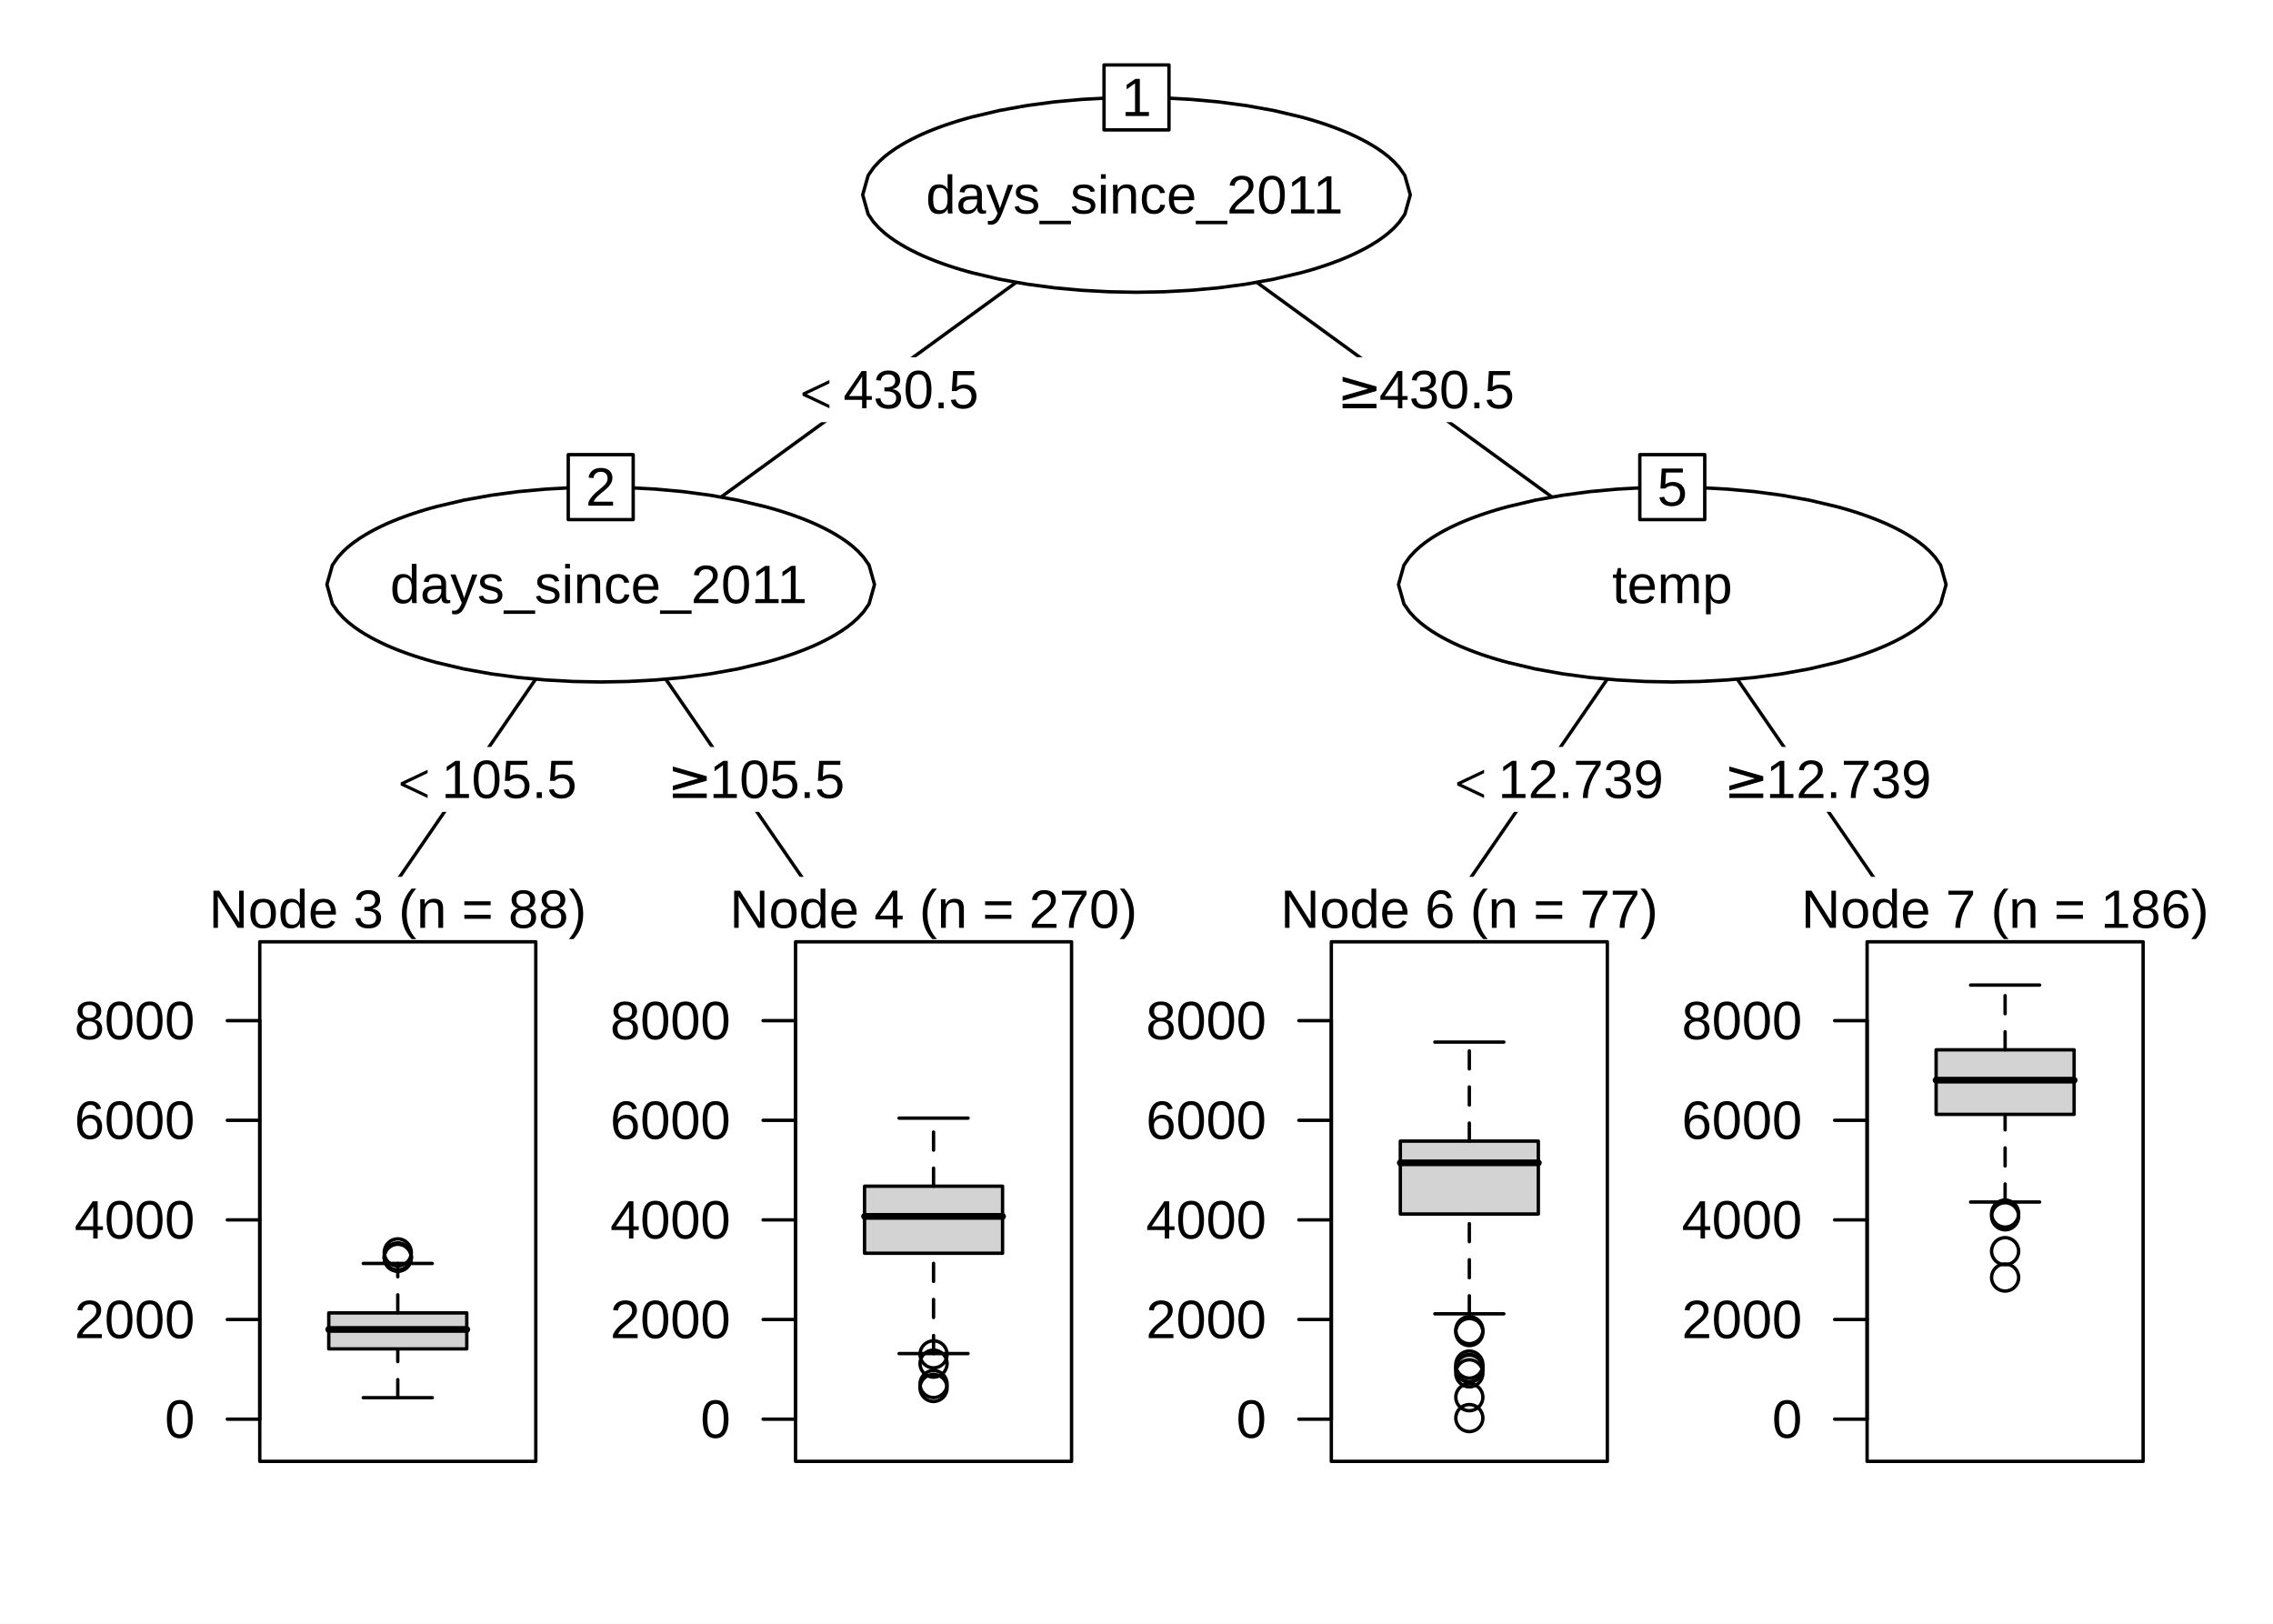
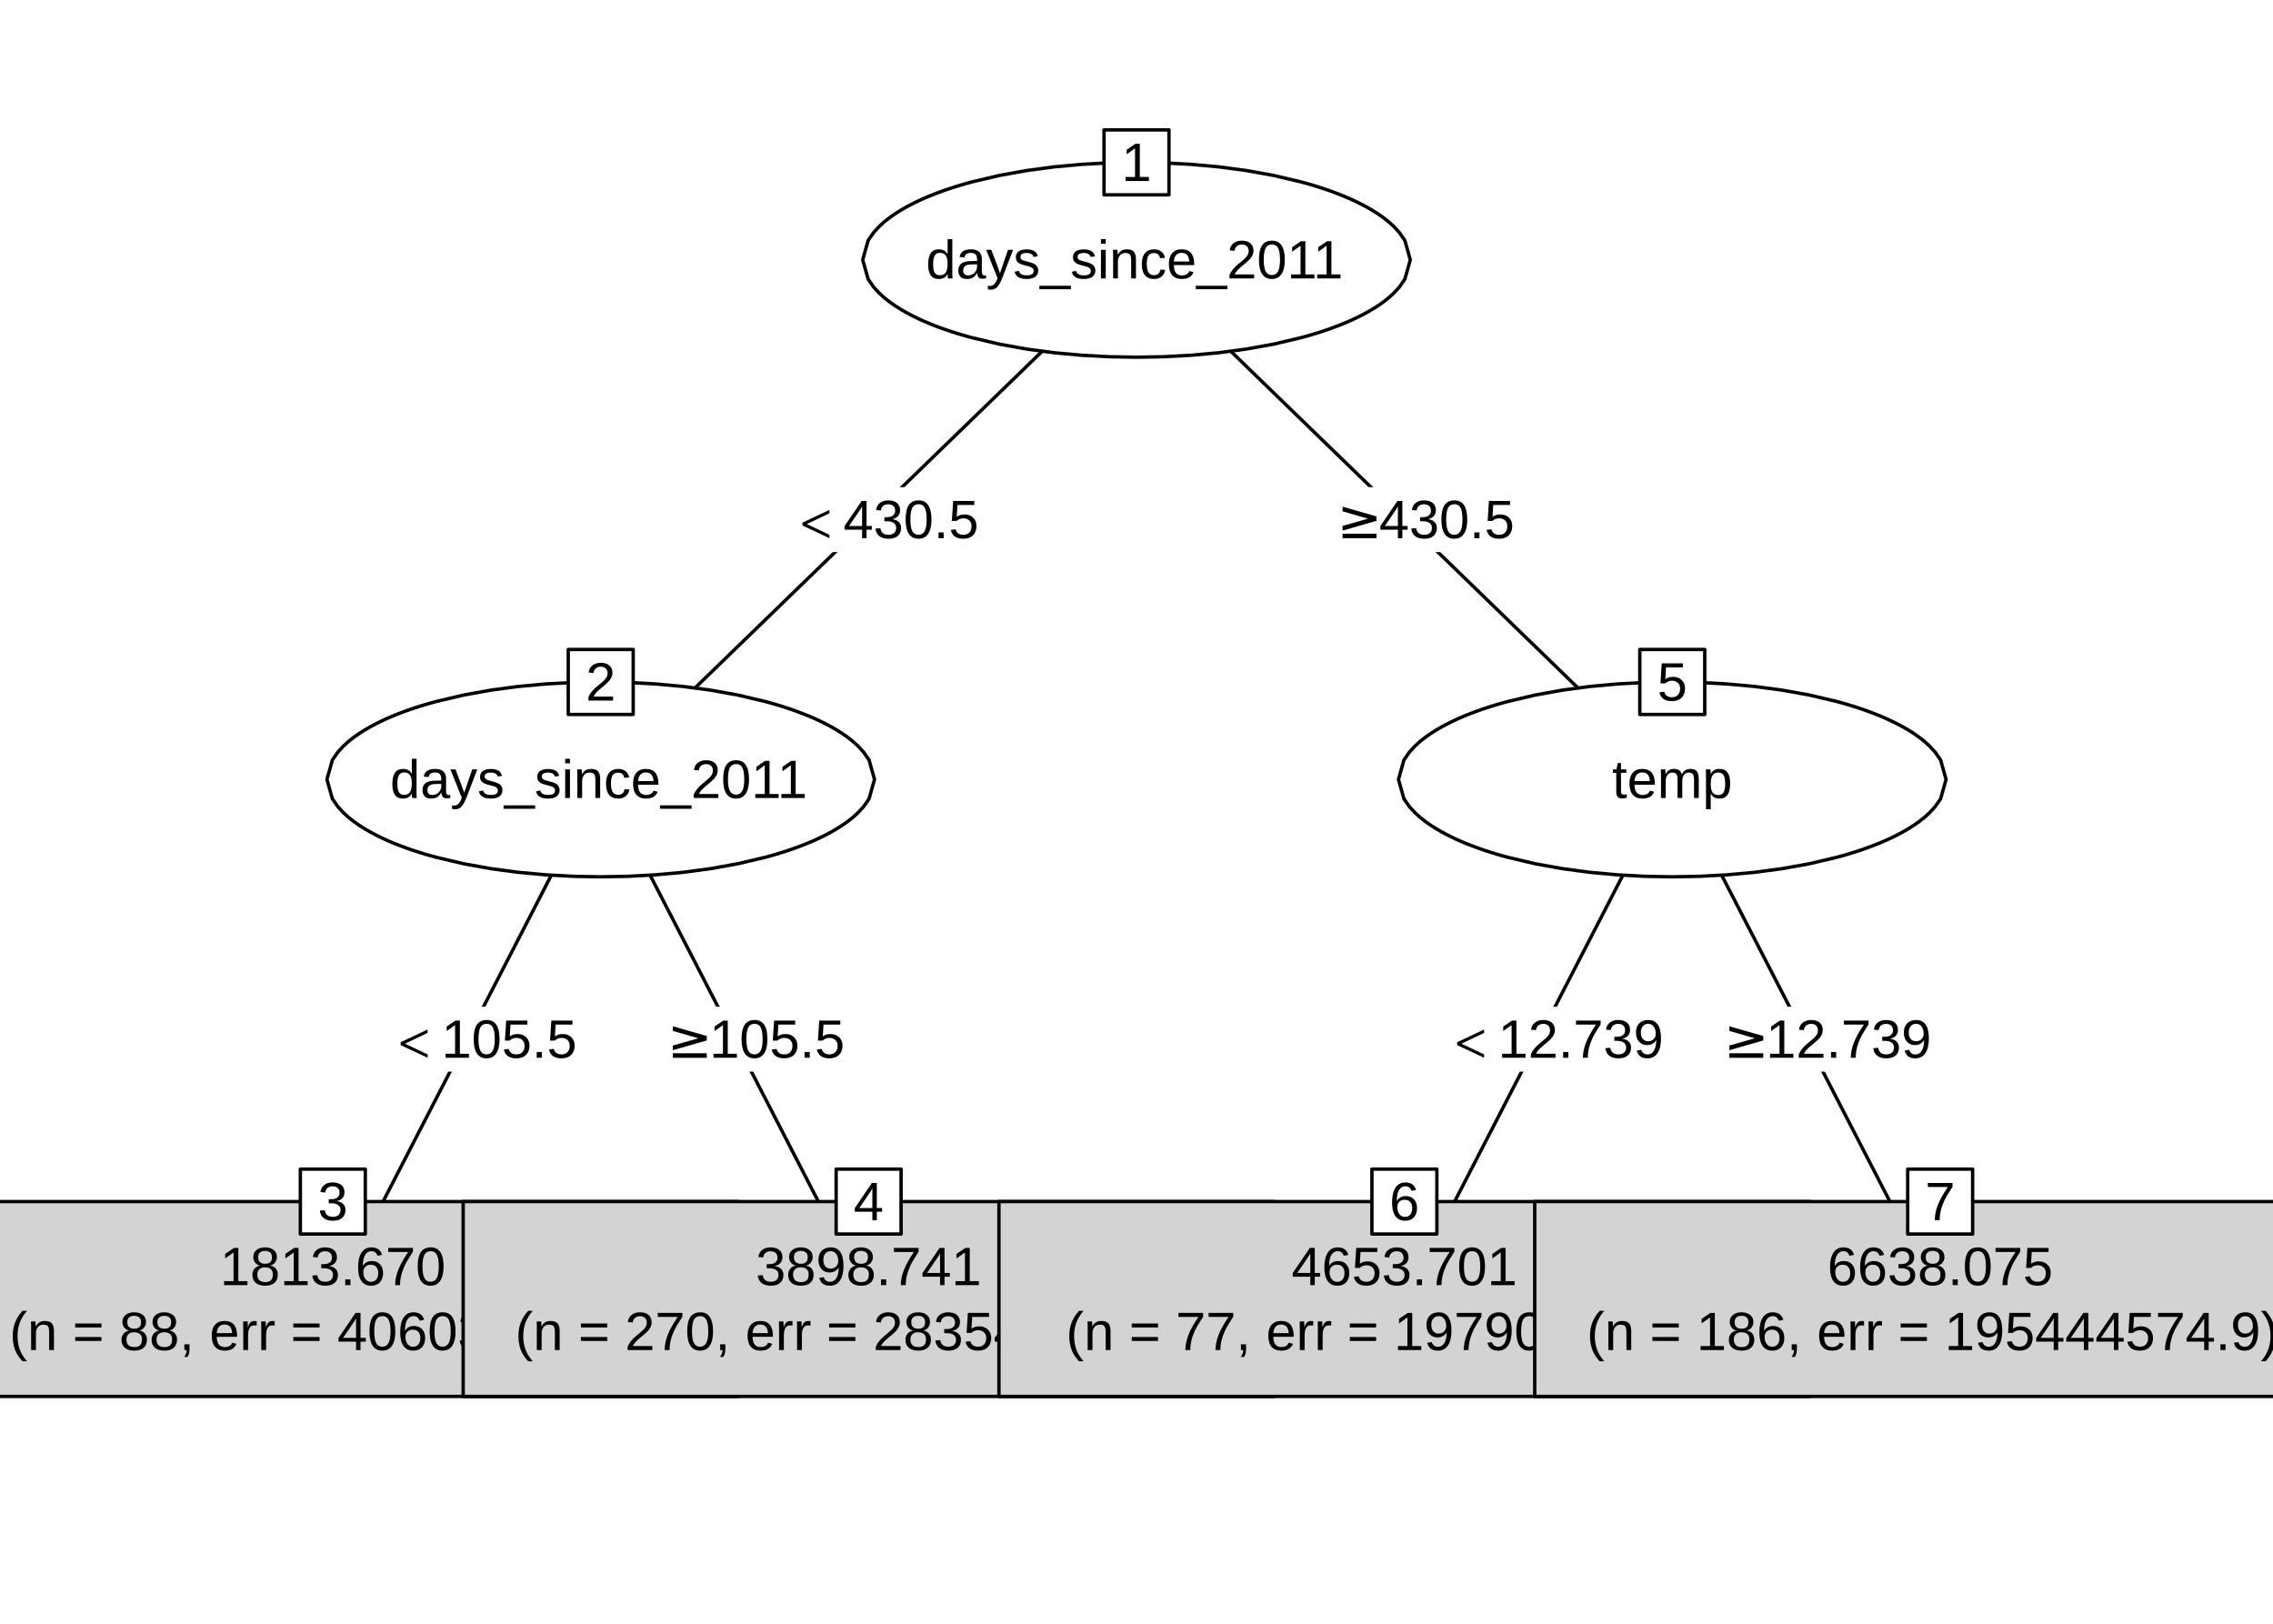
<svg xmlns="http://www.w3.org/2000/svg" viewBox="0 0 504.00 360.00">
  <defs>
    <style type="text/css">
    line, polyline, path, rect, circle {
      fill: none;
      stroke: #000000;
      stroke-linecap: round;
      stroke-linejoin: round;
      stroke-miterlimit: 10.00;
    }
  </style>
  </defs>
  <rect width="100%" height="100%" style="stroke: none; fill: #FFFFFF;" />
-   <polyline points="252.00,43.20 133.20,129.60 " style="stroke-width: 0.75;" />
-   <polyline points="252.00,43.20 370.80,129.60 " style="stroke-width: 0.75;" />
-   <polyline points="191.29,43.20 192.50,38.90 193.72,37.15 194.93,35.83 196.14,34.73 197.36,33.78 198.57,32.94 199.79,32.18 201.00,31.48 202.22,30.84 203.43,30.24 204.64,29.68 205.86,29.16 207.07,28.67 208.29,28.21 209.50,27.77 210.72,27.36 211.93,26.97 213.14,26.60 214.36,26.25 215.57,25.92 215.57,25.92 221.64,24.49 227.71,23.40 233.79,22.59 239.86,22.04 245.93,21.71 252.00,21.60 258.07,21.71 264.14,22.04 270.21,22.59 276.29,23.40 282.36,24.49 288.43,25.92 288.43,25.92 289.64,26.25 290.86,26.60 292.07,26.97 293.28,27.36 294.50,27.77 295.71,28.21 296.93,28.67 298.14,29.16 299.36,29.68 300.57,30.24 301.78,30.84 303.00,31.48 304.21,32.18 305.43,32.94 306.64,33.78 307.86,34.73 309.07,35.83 310.28,37.15 311.50,38.90 312.71,43.20 312.71,43.20 311.50,47.50 310.28,49.25 309.07,50.57 307.86,51.67 306.64,52.62 305.43,53.46 304.21,54.22 303.00,54.92 301.78,55.56 300.57,56.16 299.36,56.72 298.14,57.24 296.93,57.73 295.71,58.19 294.50,58.63 293.28,59.04 292.07,59.43 290.86,59.80 289.64,60.15 288.43,60.48 288.43,60.48 282.36,61.91 276.29,63.00 270.21,63.81 264.14,64.36 258.07,64.69 252.00,64.80 245.93,64.69 239.86,64.36 233.79,63.81 227.71,63.00 221.64,61.91 215.57,60.48 215.57,60.48 214.36,60.15 213.14,59.80 211.93,59.43 210.72,59.04 209.50,58.63 208.29,58.19 207.07,57.73 205.86,57.24 204.64,56.72 203.43,56.16 202.22,55.56 201.00,54.92 199.79,54.22 198.57,53.46 197.36,52.62 196.14,51.67 194.93,50.57 193.72,49.25 192.50,47.50 191.29,43.20 " style="stroke-width: 0.75; fill: #FFFFFF;" />
-   <text x="205.30" y="47.33" style="font-size: 12.00px; font-family: Liberation Sans;" textLength="93.40px" lengthAdjust="spacingAndGlyphs">days_since_2011</text>
-   <rect x="244.80" y="14.40" width="14.40" height="14.40" style="stroke-width: 0.75; fill: #FFFFFF;" />
-   <text x="248.66" y="25.73" style="font-size: 12.00px; font-family: Liberation Sans;" textLength="6.67px" lengthAdjust="spacingAndGlyphs">1</text>
-   <rect x="168.18" y="79.20" width="48.84" height="14.40" style="stroke-width: 0.75; stroke: none; fill: #FFFFFF;" />
-   <text x="177.63" y="90.52" style="font-size: 12.00px; font-family: Standard Symbols L;" textLength="6.59px" lengthAdjust="spacingAndGlyphs">&lt;</text>
-   <text x="186.99" y="90.52" style="font-size: 12.00px; font-family: Liberation Sans;" textLength="30.03px" lengthAdjust="spacingAndGlyphs">430.5</text>
-   <rect x="286.98" y="79.20" width="48.84" height="14.40" style="stroke-width: 0.75; stroke: none; fill: #FFFFFF;" />
-   <text x="296.43" y="90.52" style="font-size: 12.00px; font-family: Standard Symbols L;" textLength="6.59px" lengthAdjust="spacingAndGlyphs">≥</text>
-   <text x="305.79" y="90.52" style="font-size: 12.00px; font-family: Liberation Sans;" textLength="30.03px" lengthAdjust="spacingAndGlyphs">430.5</text>
-   <polyline points="133.20,129.60 73.80,216.00 " style="stroke-width: 0.75;" />
-   <polyline points="133.20,129.60 192.60,216.00 " style="stroke-width: 0.75;" />
-   <polyline points="72.49,129.60 73.70,125.30 74.92,123.55 76.13,122.23 77.34,121.13 78.56,120.18 79.77,119.34 80.99,118.58 82.20,117.88 83.42,117.24 84.63,116.64 85.84,116.08 87.06,115.56 88.27,115.07 89.49,114.61 90.70,114.17 91.92,113.76 93.13,113.37 94.34,113.00 95.56,112.65 96.77,112.32 96.77,112.32 102.84,110.89 108.91,109.80 114.99,108.99 121.06,108.44 127.13,108.11 133.20,108.00 139.27,108.11 145.34,108.44 151.41,108.99 157.49,109.80 163.56,110.89 169.63,112.32 169.63,112.32 170.84,112.65 172.06,113.00 173.27,113.37 174.48,113.76 175.70,114.17 176.91,114.61 178.13,115.07 179.34,115.56 180.56,116.08 181.77,116.64 182.98,117.24 184.20,117.88 185.41,118.58 186.63,119.34 187.84,120.18 189.06,121.13 190.27,122.23 191.48,123.55 192.70,125.30 193.91,129.60 193.91,129.60 192.70,133.90 191.48,135.65 190.27,136.97 189.06,138.07 187.84,139.02 186.63,139.86 185.41,140.62 184.20,141.32 182.98,141.96 181.77,142.56 180.56,143.12 179.34,143.64 178.13,144.13 176.91,144.59 175.70,145.03 174.48,145.44 173.27,145.83 172.06,146.20 170.84,146.55 169.63,146.88 169.63,146.88 163.56,148.31 157.49,149.40 151.41,150.21 145.34,150.76 139.27,151.09 133.20,151.20 127.13,151.09 121.06,150.76 114.99,150.21 108.91,149.40 102.84,148.31 96.77,146.88 96.77,146.88 95.56,146.55 94.34,146.20 93.13,145.83 91.92,145.44 90.70,145.03 89.49,144.59 88.27,144.13 87.06,143.64 85.84,143.12 84.63,142.56 83.42,141.96 82.20,141.32 80.99,140.62 79.77,139.86 78.56,139.02 77.34,138.07 76.13,136.97 74.92,135.65 73.70,133.90 72.49,129.60 " style="stroke-width: 0.75; fill: #FFFFFF;" />
-   <text x="86.50" y="133.72" style="font-size: 12.00px; font-family: Liberation Sans;" textLength="93.40px" lengthAdjust="spacingAndGlyphs">days_since_2011</text>
-   <rect x="126.00" y="100.80" width="14.40" height="14.40" style="stroke-width: 0.75; fill: #FFFFFF;" />
-   <text x="129.86" y="112.12" style="font-size: 12.00px; font-family: Liberation Sans;" textLength="6.67px" lengthAdjust="spacingAndGlyphs">2</text>
-   <rect x="79.08" y="165.60" width="48.84" height="14.40" style="stroke-width: 0.75; stroke: none; fill: #FFFFFF;" />
-   <text x="88.53" y="176.93" style="font-size: 12.00px; font-family: Standard Symbols L;" textLength="6.59px" lengthAdjust="spacingAndGlyphs">&lt;</text>
-   <text x="97.89" y="176.93" style="font-size: 12.00px; font-family: Liberation Sans;" textLength="30.03px" lengthAdjust="spacingAndGlyphs">105.5</text>
-   <rect x="138.48" y="165.60" width="48.84" height="14.40" style="stroke-width: 0.75; stroke: none; fill: #FFFFFF;" />
-   <text x="147.93" y="176.93" style="font-size: 12.00px; font-family: Standard Symbols L;" textLength="6.59px" lengthAdjust="spacingAndGlyphs">≥</text>
-   <text x="157.29" y="176.93" style="font-size: 12.00px; font-family: Liberation Sans;" textLength="30.03px" lengthAdjust="spacingAndGlyphs">105.5</text>
-   <rect x="14.40" y="194.40" width="118.80" height="129.60" style="stroke-width: 0.75; stroke: none; fill: #FFFFFF;" />
-   <text x="46.34" y="205.72" style="font-size: 12.00px; font-family: Liberation Sans;" textLength="83.72px" lengthAdjust="spacingAndGlyphs">Node 3 (n = 88)</text>
-   <polyline points="57.60,314.64 57.60,226.29 " style="stroke-width: 0.75;" />
-   <line x1="57.60" y1="314.64" x2="50.40" y2="314.64" style="stroke-width: 0.75;" />
-   <line x1="57.60" y1="292.55" x2="50.40" y2="292.55" style="stroke-width: 0.75;" />
-   <line x1="57.60" y1="270.46" x2="50.40" y2="270.46" style="stroke-width: 0.75;" />
-   <line x1="57.60" y1="248.38" x2="50.40" y2="248.38" style="stroke-width: 0.75;" />
-   <line x1="57.60" y1="226.29" x2="50.40" y2="226.29" style="stroke-width: 0.75;" />
-   <text x="36.53" y="318.77" style="font-size: 12.00px; font-family: Liberation Sans;" textLength="6.67px" lengthAdjust="spacingAndGlyphs">0</text>
-   <text x="16.50" y="296.68" style="font-size: 12.00px; font-family: Liberation Sans;" textLength="26.70px" lengthAdjust="spacingAndGlyphs">2000</text>
-   <text x="16.50" y="274.59" style="font-size: 12.00px; font-family: Liberation Sans;" textLength="26.70px" lengthAdjust="spacingAndGlyphs">4000</text>
-   <text x="16.50" y="252.50" style="font-size: 12.00px; font-family: Liberation Sans;" textLength="26.70px" lengthAdjust="spacingAndGlyphs">6000</text>
-   <text x="16.50" y="230.41" style="font-size: 12.00px; font-family: Liberation Sans;" textLength="26.70px" lengthAdjust="spacingAndGlyphs">8000</text>
-   <rect x="57.60" y="208.80" width="61.20" height="115.20" style="stroke-width: 0.75;" />
-   <defs>
-     <clipPath id="cpNTcuNnwxMTguOHwzMjR8MjA4Ljg=">
-       <rect x="57.60" y="208.80" width="61.20" height="115.20" />
-     </clipPath>
-   </defs>
-   <polyline points="80.55,309.88 95.85,309.88 " style="stroke-width: 0.75;" clip-path="url(#cpNTcuNnwxMTguOHwzMjR8MjA4Ljg=)" />
-   <polyline points="88.20,309.88 88.20,299.06 " style="stroke-width: 0.75; stroke-dasharray: 4.00,4.00;" clip-path="url(#cpNTcuNnwxMTguOHwzMjR8MjA4Ljg=)" />
-   <rect x="72.90" y="291.08" width="30.60" height="7.98" style="stroke-width: 0.75; fill: #D3D3D3;" clip-path="url(#cpNTcuNnwxMTguOHwzMjR8MjA4Ljg=)" />
-   <polyline points="72.90,294.75 103.50,294.75 " style="stroke-width: 1.50;" clip-path="url(#cpNTcuNnwxMTguOHwzMjR8MjA4Ljg=)" />
-   <polyline points="88.20,291.08 88.20,280.12 " style="stroke-width: 0.75; stroke-dasharray: 4.00,4.00;" clip-path="url(#cpNTcuNnwxMTguOHwzMjR8MjA4Ljg=)" />
-   <polyline points="80.55,280.12 95.85,280.12 " style="stroke-width: 0.75;" clip-path="url(#cpNTcuNnwxMTguOHwzMjR8MjA4Ljg=)" />
-   <circle cx="88.20" cy="278.56" r="2.25pt" style="stroke-width: 0.75;" clip-path="url(#cpNTcuNnwxMTguOHwzMjR8MjA4Ljg=)" />
-   <circle cx="88.20" cy="277.67" r="2.25pt" style="stroke-width: 0.75;" clip-path="url(#cpNTcuNnwxMTguOHwzMjR8MjA4Ljg=)" />
-   <circle cx="88.20" cy="278.87" r="2.25pt" style="stroke-width: 0.75;" clip-path="url(#cpNTcuNnwxMTguOHwzMjR8MjA4Ljg=)" />
-   <circle cx="88.20" cy="278.76" r="2.25pt" style="stroke-width: 0.75;" clip-path="url(#cpNTcuNnwxMTguOHwzMjR8MjA4Ljg=)" />
-   <defs>
-     <clipPath id="cpMHw1MDR8MzYwfDA=">
-       <rect x="0.00" y="0.00" width="504.00" height="360.00" />
-     </clipPath>
-   </defs>
-   <rect x="133.20" y="194.40" width="118.80" height="129.60" style="stroke-width: 0.75; stroke: none; fill: #FFFFFF;" clip-path="url(#cpMHw1MDR8MzYwfDA=)" />
-   <g clip-path="url(#cpMHw1MDR8MzYwfDA=)">
-     <text x="161.80" y="205.72" style="font-size: 12.00px; font-family: Liberation Sans;" textLength="90.39px" lengthAdjust="spacingAndGlyphs">Node 4 (n = 270)</text>
-   </g>
-   <polyline points="176.40,314.64 176.40,226.29 " style="stroke-width: 0.75;" clip-path="url(#cpMHw1MDR8MzYwfDA=)" />
-   <line x1="176.40" y1="314.64" x2="169.20" y2="314.64" style="stroke-width: 0.75;" clip-path="url(#cpMHw1MDR8MzYwfDA=)" />
-   <line x1="176.40" y1="292.55" x2="169.20" y2="292.55" style="stroke-width: 0.75;" clip-path="url(#cpMHw1MDR8MzYwfDA=)" />
-   <line x1="176.40" y1="270.46" x2="169.20" y2="270.46" style="stroke-width: 0.75;" clip-path="url(#cpMHw1MDR8MzYwfDA=)" />
-   <line x1="176.40" y1="248.38" x2="169.20" y2="248.38" style="stroke-width: 0.75;" clip-path="url(#cpMHw1MDR8MzYwfDA=)" />
-   <line x1="176.40" y1="226.29" x2="169.20" y2="226.29" style="stroke-width: 0.75;" clip-path="url(#cpMHw1MDR8MzYwfDA=)" />
-   <g clip-path="url(#cpMHw1MDR8MzYwfDA=)">
-     <text x="155.33" y="318.77" style="font-size: 12.00px; font-family: Liberation Sans;" textLength="6.67px" lengthAdjust="spacingAndGlyphs">0</text>
-   </g>
-   <g clip-path="url(#cpMHw1MDR8MzYwfDA=)">
-     <text x="135.30" y="296.68" style="font-size: 12.00px; font-family: Liberation Sans;" textLength="26.70px" lengthAdjust="spacingAndGlyphs">2000</text>
-   </g>
-   <g clip-path="url(#cpMHw1MDR8MzYwfDA=)">
-     <text x="135.30" y="274.59" style="font-size: 12.00px; font-family: Liberation Sans;" textLength="26.70px" lengthAdjust="spacingAndGlyphs">4000</text>
-   </g>
-   <g clip-path="url(#cpMHw1MDR8MzYwfDA=)">
-     <text x="135.30" y="252.50" style="font-size: 12.00px; font-family: Liberation Sans;" textLength="26.70px" lengthAdjust="spacingAndGlyphs">6000</text>
-   </g>
-   <g clip-path="url(#cpMHw1MDR8MzYwfDA=)">
-     <text x="135.30" y="230.41" style="font-size: 12.00px; font-family: Liberation Sans;" textLength="26.70px" lengthAdjust="spacingAndGlyphs">8000</text>
-   </g>
-   <rect x="176.40" y="208.80" width="61.20" height="115.20" style="stroke-width: 0.75;" clip-path="url(#cpMHw1MDR8MzYwfDA=)" />
-   <defs>
-     <clipPath id="cpMTc2LjR8MjM3LjZ8MzI0fDIwOC44">
-       <rect x="176.40" y="208.80" width="61.20" height="115.20" />
-     </clipPath>
-   </defs>
-   <polyline points="199.35,300.10 214.65,300.10 " style="stroke-width: 0.75;" clip-path="url(#cpMTc2LjR8MjM3LjZ8MzI0fDIwOC44)" />
-   <polyline points="207.00,300.10 207.00,277.85 " style="stroke-width: 0.75; stroke-dasharray: 4.00,4.00;" clip-path="url(#cpMTc2LjR8MjM3LjZ8MzI0fDIwOC44)" />
-   <rect x="191.70" y="262.99" width="30.60" height="14.87" style="stroke-width: 0.75; fill: #D3D3D3;" clip-path="url(#cpMTc2LjR8MjM3LjZ8MzI0fDIwOC44)" />
-   <polyline points="191.70,269.69 222.30,269.69 " style="stroke-width: 1.50;" clip-path="url(#cpMTc2LjR8MjM3LjZ8MzI0fDIwOC44)" />
-   <polyline points="207.00,262.99 207.00,247.90 " style="stroke-width: 0.75; stroke-dasharray: 4.00,4.00;" clip-path="url(#cpMTc2LjR8MjM3LjZ8MzI0fDIwOC44)" />
-   <polyline points="199.35,247.90 214.65,247.90 " style="stroke-width: 0.75;" clip-path="url(#cpMTc2LjR8MjM3LjZ8MzI0fDIwOC44)" />
-   <circle cx="207.00" cy="306.86" r="2.25pt" style="stroke-width: 0.75;" clip-path="url(#cpMTc2LjR8MjM3LjZ8MzI0fDIwOC44)" />
-   <circle cx="207.00" cy="300.27" r="2.25pt" style="stroke-width: 0.75;" clip-path="url(#cpMTc2LjR8MjM3LjZ8MzI0fDIwOC44)" />
-   <circle cx="207.00" cy="302.33" r="2.25pt" style="stroke-width: 0.75;" clip-path="url(#cpMTc2LjR8MjM3LjZ8MzI0fDIwOC44)" />
-   <circle cx="207.00" cy="307.72" r="2.25pt" style="stroke-width: 0.75;" clip-path="url(#cpMTc2LjR8MjM3LjZ8MzI0fDIwOC44)" />
-   <defs>
-     <clipPath id="cpMHw1MDR8MzYwfDA=">
-       <rect x="0.00" y="0.00" width="504.00" height="360.00" />
-     </clipPath>
-   </defs>
-   <polyline points="370.80,129.60 311.40,216.00 " style="stroke-width: 0.75;" clip-path="url(#cpMHw1MDR8MzYwfDA=)" />
-   <polyline points="370.80,129.60 430.20,216.00 " style="stroke-width: 0.75;" clip-path="url(#cpMHw1MDR8MzYwfDA=)" />
-   <polyline points="310.09,129.60 311.30,125.30 312.52,123.55 313.73,122.23 314.94,121.13 316.16,120.18 317.37,119.34 318.59,118.58 319.80,117.88 321.02,117.24 322.23,116.64 323.44,116.08 324.66,115.56 325.87,115.07 327.09,114.61 328.30,114.17 329.52,113.76 330.73,113.37 331.94,113.00 333.16,112.65 334.37,112.32 334.37,112.32 340.44,110.89 346.51,109.80 352.59,108.99 358.66,108.44 364.73,108.11 370.80,108.00 376.87,108.11 382.94,108.44 389.01,108.99 395.09,109.80 401.16,110.89 407.23,112.32 407.23,112.32 408.44,112.65 409.66,113.00 410.87,113.37 412.08,113.76 413.30,114.17 414.51,114.61 415.73,115.07 416.94,115.56 418.16,116.08 419.37,116.64 420.58,117.24 421.80,117.88 423.01,118.58 424.23,119.34 425.44,120.18 426.66,121.13 427.87,122.23 429.08,123.55 430.30,125.30 431.51,129.60 431.51,129.60 430.30,133.90 429.08,135.65 427.87,136.97 426.66,138.07 425.44,139.02 424.23,139.86 423.01,140.62 421.80,141.32 420.58,141.96 419.37,142.56 418.16,143.12 416.94,143.64 415.73,144.13 414.51,144.59 413.30,145.03 412.08,145.44 410.87,145.83 409.66,146.20 408.44,146.55 407.23,146.88 407.23,146.88 401.16,148.31 395.09,149.40 389.01,150.21 382.94,150.76 376.87,151.09 370.80,151.20 364.73,151.09 358.66,150.76 352.59,150.21 346.51,149.40 340.44,148.31 334.37,146.88 334.37,146.88 333.16,146.55 331.94,146.20 330.73,145.83 329.52,145.44 328.30,145.03 327.09,144.59 325.87,144.13 324.66,143.64 323.44,143.12 322.23,142.56 321.02,141.96 319.80,141.32 318.59,140.62 317.37,139.86 316.16,139.02 314.94,138.07 313.73,136.97 312.52,135.65 311.30,133.90 310.09,129.60 " style="stroke-width: 0.75; fill: #FFFFFF;" clip-path="url(#cpMHw1MDR8MzYwfDA=)" />
-   <g clip-path="url(#cpMHw1MDR8MzYwfDA=)">
-     <text x="357.46" y="133.72" style="font-size: 12.00px; font-family: Liberation Sans;" textLength="26.68px" lengthAdjust="spacingAndGlyphs">temp</text>
-   </g>
-   <rect x="363.60" y="100.80" width="14.40" height="14.40" style="stroke-width: 0.75; fill: #FFFFFF;" clip-path="url(#cpMHw1MDR8MzYwfDA=)" />
-   <g clip-path="url(#cpMHw1MDR8MzYwfDA=)">
-     <text x="367.46" y="112.12" style="font-size: 12.00px; font-family: Liberation Sans;" textLength="6.67px" lengthAdjust="spacingAndGlyphs">5</text>
-   </g>
-   <rect x="313.34" y="165.60" width="55.52" height="14.40" style="stroke-width: 0.75; stroke: none; fill: #FFFFFF;" clip-path="url(#cpMHw1MDR8MzYwfDA=)" />
-   <g clip-path="url(#cpMHw1MDR8MzYwfDA=)">
-     <text x="322.79" y="176.93" style="font-size: 12.00px; font-family: Standard Symbols L;" textLength="6.59px" lengthAdjust="spacingAndGlyphs">&lt;</text>
-   </g>
-   <g clip-path="url(#cpMHw1MDR8MzYwfDA=)">
-     <text x="332.16" y="176.93" style="font-size: 12.00px; font-family: Liberation Sans;" textLength="36.70px" lengthAdjust="spacingAndGlyphs">12.739</text>
-   </g>
-   <rect x="372.74" y="165.60" width="55.52" height="14.40" style="stroke-width: 0.75; stroke: none; fill: #FFFFFF;" clip-path="url(#cpMHw1MDR8MzYwfDA=)" />
-   <g clip-path="url(#cpMHw1MDR8MzYwfDA=)">
-     <text x="382.19" y="176.93" style="font-size: 12.00px; font-family: Standard Symbols L;" textLength="6.59px" lengthAdjust="spacingAndGlyphs">≥</text>
-   </g>
-   <g clip-path="url(#cpMHw1MDR8MzYwfDA=)">
-     <text x="391.56" y="176.93" style="font-size: 12.00px; font-family: Liberation Sans;" textLength="36.70px" lengthAdjust="spacingAndGlyphs">12.739</text>
-   </g>
-   <rect x="252.00" y="194.40" width="118.80" height="129.60" style="stroke-width: 0.75; stroke: none; fill: #FFFFFF;" clip-path="url(#cpMHw1MDR8MzYwfDA=)" />
-   <g clip-path="url(#cpMHw1MDR8MzYwfDA=)">
-     <text x="283.94" y="205.72" style="font-size: 12.00px; font-family: Liberation Sans;" textLength="83.72px" lengthAdjust="spacingAndGlyphs">Node 6 (n = 77)</text>
-   </g>
-   <polyline points="295.20,314.64 295.20,226.29 " style="stroke-width: 0.75;" clip-path="url(#cpMHw1MDR8MzYwfDA=)" />
-   <line x1="295.20" y1="314.64" x2="288.00" y2="314.64" style="stroke-width: 0.75;" clip-path="url(#cpMHw1MDR8MzYwfDA=)" />
-   <line x1="295.20" y1="292.55" x2="288.00" y2="292.55" style="stroke-width: 0.75;" clip-path="url(#cpMHw1MDR8MzYwfDA=)" />
-   <line x1="295.20" y1="270.46" x2="288.00" y2="270.46" style="stroke-width: 0.75;" clip-path="url(#cpMHw1MDR8MzYwfDA=)" />
-   <line x1="295.20" y1="248.38" x2="288.00" y2="248.38" style="stroke-width: 0.75;" clip-path="url(#cpMHw1MDR8MzYwfDA=)" />
-   <line x1="295.20" y1="226.29" x2="288.00" y2="226.29" style="stroke-width: 0.75;" clip-path="url(#cpMHw1MDR8MzYwfDA=)" />
-   <g clip-path="url(#cpMHw1MDR8MzYwfDA=)">
-     <text x="274.13" y="318.77" style="font-size: 12.00px; font-family: Liberation Sans;" textLength="6.67px" lengthAdjust="spacingAndGlyphs">0</text>
-   </g>
-   <g clip-path="url(#cpMHw1MDR8MzYwfDA=)">
-     <text x="254.10" y="296.68" style="font-size: 12.00px; font-family: Liberation Sans;" textLength="26.70px" lengthAdjust="spacingAndGlyphs">2000</text>
-   </g>
-   <g clip-path="url(#cpMHw1MDR8MzYwfDA=)">
-     <text x="254.10" y="274.59" style="font-size: 12.00px; font-family: Liberation Sans;" textLength="26.70px" lengthAdjust="spacingAndGlyphs">4000</text>
-   </g>
-   <g clip-path="url(#cpMHw1MDR8MzYwfDA=)">
-     <text x="254.10" y="252.50" style="font-size: 12.00px; font-family: Liberation Sans;" textLength="26.70px" lengthAdjust="spacingAndGlyphs">6000</text>
-   </g>
-   <g clip-path="url(#cpMHw1MDR8MzYwfDA=)">
-     <text x="254.10" y="230.41" style="font-size: 12.00px; font-family: Liberation Sans;" textLength="26.70px" lengthAdjust="spacingAndGlyphs">8000</text>
-   </g>
-   <rect x="295.20" y="208.80" width="61.20" height="115.20" style="stroke-width: 0.75;" clip-path="url(#cpMHw1MDR8MzYwfDA=)" />
-   <defs>
-     <clipPath id="cpMjk1LjJ8MzU2LjR8MzI0fDIwOC44">
-       <rect x="295.20" y="208.80" width="61.20" height="115.20" />
-     </clipPath>
-   </defs>
-   <polyline points="318.15,291.29 333.45,291.29 " style="stroke-width: 0.75;" clip-path="url(#cpMjk1LjJ8MzU2LjR8MzI0fDIwOC44)" />
-   <polyline points="325.80,291.29 325.80,269.16 " style="stroke-width: 0.75; stroke-dasharray: 4.00,4.00;" clip-path="url(#cpMjk1LjJ8MzU2LjR8MzI0fDIwOC44)" />
-   <rect x="310.50" y="252.99" width="30.60" height="16.17" style="stroke-width: 0.75; fill: #D3D3D3;" clip-path="url(#cpMjk1LjJ8MzU2LjR8MzI0fDIwOC44)" />
-   <polyline points="310.50,257.81 341.10,257.81 " style="stroke-width: 1.50;" clip-path="url(#cpMjk1LjJ8MzU2LjR8MzI0fDIwOC44)" />
-   <polyline points="325.80,252.99 325.80,231.04 " style="stroke-width: 0.75; stroke-dasharray: 4.00,4.00;" clip-path="url(#cpMjk1LjJ8MzU2LjR8MzI0fDIwOC44)" />
-   <polyline points="318.15,231.04 333.45,231.04 " style="stroke-width: 0.75;" clip-path="url(#cpMjk1LjJ8MzU2LjR8MzI0fDIwOC44)" />
-   <circle cx="325.80" cy="303.45" r="2.25pt" style="stroke-width: 0.75;" clip-path="url(#cpMjk1LjJ8MzU2LjR8MzI0fDIwOC44)" />
-   <circle cx="325.80" cy="302.54" r="2.25pt" style="stroke-width: 0.75;" clip-path="url(#cpMjk1LjJ8MzU2LjR8MzI0fDIwOC44)" />
-   <circle cx="325.80" cy="314.40" r="2.25pt" style="stroke-width: 0.75;" clip-path="url(#cpMjk1LjJ8MzU2LjR8MzI0fDIwOC44)" />
-   <circle cx="325.80" cy="295.33" r="2.25pt" style="stroke-width: 0.75;" clip-path="url(#cpMjk1LjJ8MzU2LjR8MzI0fDIwOC44)" />
-   <circle cx="325.80" cy="309.77" r="2.25pt" style="stroke-width: 0.75;" clip-path="url(#cpMjk1LjJ8MzU2LjR8MzI0fDIwOC44)" />
-   <circle cx="325.80" cy="304.48" r="2.25pt" style="stroke-width: 0.75;" clip-path="url(#cpMjk1LjJ8MzU2LjR8MzI0fDIwOC44)" />
-   <circle cx="325.80" cy="294.91" r="2.25pt" style="stroke-width: 0.75;" clip-path="url(#cpMjk1LjJ8MzU2LjR8MzI0fDIwOC44)" />
-   <circle cx="325.80" cy="303.30" r="2.25pt" style="stroke-width: 0.75;" clip-path="url(#cpMjk1LjJ8MzU2LjR8MzI0fDIwOC44)" />
-   <defs>
-     <clipPath id="cpMHw1MDR8MzYwfDA=">
-       <rect x="0.00" y="0.00" width="504.00" height="360.00" />
-     </clipPath>
-   </defs>
-   <rect x="370.80" y="194.40" width="118.80" height="129.60" style="stroke-width: 0.75; stroke: none; fill: #FFFFFF;" clip-path="url(#cpMHw1MDR8MzYwfDA=)" />
-   <g clip-path="url(#cpMHw1MDR8MzYwfDA=)">
-     <text x="399.40" y="205.72" style="font-size: 12.00px; font-family: Liberation Sans;" textLength="90.39px" lengthAdjust="spacingAndGlyphs">Node 7 (n = 186)</text>
-   </g>
-   <polyline points="414.00,314.64 414.00,226.29 " style="stroke-width: 0.75;" clip-path="url(#cpMHw1MDR8MzYwfDA=)" />
-   <line x1="414.00" y1="314.64" x2="406.80" y2="314.64" style="stroke-width: 0.75;" clip-path="url(#cpMHw1MDR8MzYwfDA=)" />
-   <line x1="414.00" y1="292.55" x2="406.80" y2="292.55" style="stroke-width: 0.75;" clip-path="url(#cpMHw1MDR8MzYwfDA=)" />
-   <line x1="414.00" y1="270.46" x2="406.80" y2="270.46" style="stroke-width: 0.75;" clip-path="url(#cpMHw1MDR8MzYwfDA=)" />
-   <line x1="414.00" y1="248.38" x2="406.80" y2="248.38" style="stroke-width: 0.75;" clip-path="url(#cpMHw1MDR8MzYwfDA=)" />
-   <line x1="414.00" y1="226.29" x2="406.80" y2="226.29" style="stroke-width: 0.75;" clip-path="url(#cpMHw1MDR8MzYwfDA=)" />
-   <g clip-path="url(#cpMHw1MDR8MzYwfDA=)">
-     <text x="392.93" y="318.77" style="font-size: 12.00px; font-family: Liberation Sans;" textLength="6.67px" lengthAdjust="spacingAndGlyphs">0</text>
-   </g>
-   <g clip-path="url(#cpMHw1MDR8MzYwfDA=)">
-     <text x="372.90" y="296.68" style="font-size: 12.00px; font-family: Liberation Sans;" textLength="26.70px" lengthAdjust="spacingAndGlyphs">2000</text>
-   </g>
-   <g clip-path="url(#cpMHw1MDR8MzYwfDA=)">
-     <text x="372.90" y="274.59" style="font-size: 12.00px; font-family: Liberation Sans;" textLength="26.70px" lengthAdjust="spacingAndGlyphs">4000</text>
-   </g>
-   <g clip-path="url(#cpMHw1MDR8MzYwfDA=)">
-     <text x="372.90" y="252.50" style="font-size: 12.00px; font-family: Liberation Sans;" textLength="26.70px" lengthAdjust="spacingAndGlyphs">6000</text>
-   </g>
-   <g clip-path="url(#cpMHw1MDR8MzYwfDA=)">
-     <text x="372.90" y="230.41" style="font-size: 12.00px; font-family: Liberation Sans;" textLength="26.70px" lengthAdjust="spacingAndGlyphs">8000</text>
-   </g>
-   <rect x="414.00" y="208.80" width="61.20" height="115.20" style="stroke-width: 0.75;" clip-path="url(#cpMHw1MDR8MzYwfDA=)" />
-   <defs>
-     <clipPath id="cpNDE0fDQ3NS4yfDMyNHwyMDguOA==">
-       <rect x="414.00" y="208.80" width="61.20" height="115.20" />
-     </clipPath>
-   </defs>
-   <polyline points="436.95,266.50 452.25,266.50 " style="stroke-width: 0.75;" clip-path="url(#cpNDE0fDQ3NS4yfDMyNHwyMDguOA==)" />
-   <polyline points="444.60,266.50 444.60,247.07 " style="stroke-width: 0.75; stroke-dasharray: 4.00,4.00;" clip-path="url(#cpNDE0fDQ3NS4yfDMyNHwyMDguOA==)" />
-   <rect x="429.30" y="232.75" width="30.60" height="14.32" style="stroke-width: 0.75; fill: #D3D3D3;" clip-path="url(#cpNDE0fDQ3NS4yfDMyNHwyMDguOA==)" />
-   <polyline points="429.30,239.48 459.90,239.48 " style="stroke-width: 1.50;" clip-path="url(#cpNDE0fDQ3NS4yfDMyNHwyMDguOA==)" />
-   <polyline points="444.60,232.75 444.60,218.40 " style="stroke-width: 0.75; stroke-dasharray: 4.00,4.00;" clip-path="url(#cpNDE0fDQ3NS4yfDMyNHwyMDguOA==)" />
-   <polyline points="436.95,218.40 452.25,218.40 " style="stroke-width: 0.75;" clip-path="url(#cpNDE0fDQ3NS4yfDMyNHwyMDguOA==)" />
-   <circle cx="444.60" cy="269.66" r="2.25pt" style="stroke-width: 0.75;" clip-path="url(#cpNDE0fDQ3NS4yfDMyNHwyMDguOA==)" />
-   <circle cx="444.60" cy="283.24" r="2.25pt" style="stroke-width: 0.75;" clip-path="url(#cpNDE0fDQ3NS4yfDMyNHwyMDguOA==)" />
-   <circle cx="444.60" cy="277.40" r="2.25pt" style="stroke-width: 0.75;" clip-path="url(#cpNDE0fDQ3NS4yfDMyNHwyMDguOA==)" />
-   <circle cx="444.60" cy="269.06" r="2.25pt" style="stroke-width: 0.75;" clip-path="url(#cpNDE0fDQ3NS4yfDMyNHwyMDguOA==)" />
-   <defs>
-     <clipPath id="cpMHw1MDR8MzYwfDA=">
-       <rect x="0.00" y="0.00" width="504.00" height="360.00" />
-     </clipPath>
-   </defs>
+   <polyline points="252.00,57.60 133.20,172.80 " style="stroke-width: 0.75;" />
+   <polyline points="252.00,57.60 370.80,172.80 " style="stroke-width: 0.75;" />
+   <polyline points="191.29,57.60 192.50,53.30 193.72,51.55 194.93,50.23 196.14,49.13 197.36,48.18 198.57,47.34 199.79,46.58 201.00,45.88 202.22,45.24 203.43,44.64 204.64,44.08 205.86,43.56 207.07,43.07 208.29,42.61 209.50,42.17 210.72,41.76 211.93,41.37 213.14,41.00 214.36,40.65 215.57,40.32 215.57,40.32 221.64,38.89 227.71,37.80 233.79,36.99 239.86,36.44 245.93,36.11 252.00,36.00 258.07,36.11 264.14,36.44 270.21,36.99 276.29,37.80 282.36,38.89 288.43,40.32 288.43,40.32 289.64,40.65 290.86,41.00 292.07,41.37 293.28,41.76 294.50,42.17 295.71,42.61 296.93,43.07 298.14,43.56 299.36,44.08 300.57,44.64 301.78,45.24 303.00,45.88 304.21,46.58 305.43,47.34 306.64,48.18 307.86,49.13 309.07,50.23 310.28,51.55 311.50,53.30 312.71,57.60 312.71,57.60 311.50,61.90 310.28,63.65 309.07,64.97 307.86,66.07 306.64,67.02 305.43,67.86 304.21,68.62 303.00,69.32 301.78,69.96 300.57,70.56 299.36,71.12 298.14,71.64 296.93,72.13 295.71,72.59 294.50,73.03 293.28,73.44 292.07,73.83 290.86,74.20 289.64,74.55 288.43,74.88 288.43,74.88 282.36,76.31 276.29,77.40 270.21,78.21 264.14,78.76 258.07,79.09 252.00,79.20 245.93,79.09 239.86,78.76 233.79,78.21 227.71,77.40 221.64,76.31 215.57,74.88 215.57,74.88 214.36,74.55 213.14,74.20 211.93,73.83 210.72,73.44 209.50,73.03 208.29,72.59 207.07,72.13 205.86,71.64 204.64,71.12 203.43,70.56 202.22,69.96 201.00,69.32 199.79,68.62 198.57,67.86 197.36,67.02 196.14,66.07 194.93,64.97 193.72,63.65 192.50,61.90 191.29,57.60 " style="stroke-width: 0.75; fill: #FFFFFF;" />
+   <text x="205.30" y="61.73" style="font-size: 12.00px; font-family: Liberation Sans;" textLength="93.40px" lengthAdjust="spacingAndGlyphs">days_since_2011</text>
+   <rect x="244.80" y="28.80" width="14.40" height="14.40" style="stroke-width: 0.75; fill: #FFFFFF;" />
+   <text x="248.66" y="40.13" style="font-size: 12.00px; font-family: Liberation Sans;" textLength="6.67px" lengthAdjust="spacingAndGlyphs">1</text>
+   <rect x="168.18" y="108.00" width="48.84" height="14.40" style="stroke-width: 0.75; stroke: none; fill: #FFFFFF;" />
+   <text x="177.63" y="119.32" style="font-size: 12.00px; font-family: Standard Symbols L;" textLength="6.59px" lengthAdjust="spacingAndGlyphs">&lt;</text>
+   <text x="186.99" y="119.32" style="font-size: 12.00px; font-family: Liberation Sans;" textLength="30.03px" lengthAdjust="spacingAndGlyphs">430.5</text>
+   <rect x="286.98" y="108.00" width="48.84" height="14.40" style="stroke-width: 0.75; stroke: none; fill: #FFFFFF;" />
+   <text x="296.43" y="119.32" style="font-size: 12.00px; font-family: Standard Symbols L;" textLength="6.59px" lengthAdjust="spacingAndGlyphs">≥</text>
+   <text x="305.79" y="119.32" style="font-size: 12.00px; font-family: Liberation Sans;" textLength="30.03px" lengthAdjust="spacingAndGlyphs">430.5</text>
+   <polyline points="133.20,172.80 73.80,288.00 " style="stroke-width: 0.75;" />
+   <polyline points="133.20,172.80 192.60,288.00 " style="stroke-width: 0.75;" />
+   <polyline points="72.49,172.80 73.70,168.50 74.92,166.75 76.13,165.43 77.34,164.33 78.56,163.38 79.77,162.54 80.99,161.78 82.20,161.08 83.42,160.44 84.63,159.84 85.84,159.28 87.06,158.76 88.27,158.27 89.49,157.81 90.70,157.37 91.92,156.96 93.13,156.57 94.34,156.20 95.56,155.85 96.77,155.52 96.77,155.52 102.84,154.09 108.91,153.00 114.99,152.19 121.06,151.64 127.13,151.31 133.20,151.20 139.27,151.31 145.34,151.64 151.41,152.19 157.49,153.00 163.56,154.09 169.63,155.52 169.63,155.52 170.84,155.85 172.06,156.20 173.27,156.57 174.48,156.96 175.70,157.37 176.91,157.81 178.13,158.27 179.34,158.76 180.56,159.28 181.77,159.84 182.98,160.44 184.20,161.08 185.41,161.78 186.63,162.54 187.84,163.38 189.06,164.33 190.27,165.43 191.48,166.75 192.70,168.50 193.91,172.80 193.91,172.80 192.70,177.10 191.48,178.85 190.27,180.17 189.06,181.27 187.84,182.22 186.63,183.06 185.41,183.82 184.20,184.52 182.98,185.16 181.77,185.76 180.56,186.32 179.34,186.84 178.13,187.33 176.91,187.79 175.70,188.23 174.48,188.64 173.27,189.03 172.06,189.40 170.84,189.75 169.63,190.08 169.63,190.08 163.56,191.51 157.49,192.60 151.41,193.41 145.34,193.96 139.27,194.29 133.20,194.40 127.13,194.29 121.06,193.96 114.99,193.41 108.91,192.60 102.84,191.51 96.77,190.08 96.77,190.08 95.56,189.75 94.34,189.40 93.13,189.03 91.92,188.64 90.70,188.23 89.49,187.79 88.27,187.33 87.06,186.84 85.84,186.32 84.63,185.76 83.42,185.16 82.20,184.52 80.99,183.82 79.77,183.06 78.56,182.22 77.34,181.27 76.13,180.17 74.92,178.85 73.70,177.10 72.49,172.80 " style="stroke-width: 0.75; fill: #FFFFFF;" />
+   <text x="86.50" y="176.93" style="font-size: 12.00px; font-family: Liberation Sans;" textLength="93.40px" lengthAdjust="spacingAndGlyphs">days_since_2011</text>
+   <rect x="126.00" y="144.00" width="14.40" height="14.40" style="stroke-width: 0.75; fill: #FFFFFF;" />
+   <text x="129.86" y="155.33" style="font-size: 12.00px; font-family: Liberation Sans;" textLength="6.67px" lengthAdjust="spacingAndGlyphs">2</text>
+   <rect x="79.08" y="223.20" width="48.84" height="14.40" style="stroke-width: 0.75; stroke: none; fill: #FFFFFF;" />
+   <text x="88.53" y="234.52" style="font-size: 12.00px; font-family: Standard Symbols L;" textLength="6.59px" lengthAdjust="spacingAndGlyphs">&lt;</text>
+   <text x="97.89" y="234.52" style="font-size: 12.00px; font-family: Liberation Sans;" textLength="30.03px" lengthAdjust="spacingAndGlyphs">105.5</text>
+   <rect x="138.48" y="223.20" width="48.84" height="14.40" style="stroke-width: 0.75; stroke: none; fill: #FFFFFF;" />
+   <text x="147.93" y="234.52" style="font-size: 12.00px; font-family: Standard Symbols L;" textLength="6.59px" lengthAdjust="spacingAndGlyphs">≥</text>
+   <text x="157.29" y="234.52" style="font-size: 12.00px; font-family: Liberation Sans;" textLength="30.03px" lengthAdjust="spacingAndGlyphs">105.5</text>
+   <rect x="-16.10" y="266.40" width="179.80" height="43.20" style="stroke-width: 0.75; fill: #D3D3D3;" />
+   <text x="48.77" y="284.93" style="font-size: 12.00px; font-family: Liberation Sans;" textLength="50.05px" lengthAdjust="spacingAndGlyphs">1813.670</text>
+   <text x="2.08" y="299.33" style="font-size: 12.00px; font-family: Liberation Sans;" textLength="143.43px" lengthAdjust="spacingAndGlyphs"> (n = 88, err = 40603191.4)</text>
+   <rect x="66.60" y="259.20" width="14.40" height="14.40" style="stroke-width: 0.75; fill: #FFFFFF;" />
+   <text x="70.46" y="270.53" style="font-size: 12.00px; font-family: Liberation Sans;" textLength="6.67px" lengthAdjust="spacingAndGlyphs">3</text>
+   <rect x="102.70" y="266.40" width="179.80" height="43.20" style="stroke-width: 0.75; fill: #D3D3D3;" />
+   <text x="167.57" y="284.93" style="font-size: 12.00px; font-family: Liberation Sans;" textLength="50.05px" lengthAdjust="spacingAndGlyphs">3898.741</text>
+   <text x="114.21" y="299.33" style="font-size: 12.00px; font-family: Liberation Sans;" textLength="156.78px" lengthAdjust="spacingAndGlyphs"> (n = 270, err = 283541087.9)</text>
+   <rect x="185.40" y="259.20" width="14.40" height="14.40" style="stroke-width: 0.75; fill: #FFFFFF;" />
+   <text x="189.26" y="270.53" style="font-size: 12.00px; font-family: Liberation Sans;" textLength="6.67px" lengthAdjust="spacingAndGlyphs">4</text>
+   <polyline points="370.80,172.80 311.40,288.00 " style="stroke-width: 0.75;" />
+   <polyline points="370.80,172.80 430.20,288.00 " style="stroke-width: 0.75;" />
+   <polyline points="310.09,172.80 311.30,168.50 312.52,166.75 313.73,165.43 314.94,164.33 316.16,163.38 317.37,162.54 318.59,161.78 319.80,161.08 321.02,160.44 322.23,159.84 323.44,159.28 324.66,158.76 325.87,158.27 327.09,157.81 328.30,157.37 329.52,156.96 330.73,156.57 331.94,156.20 333.16,155.85 334.37,155.52 334.37,155.52 340.44,154.09 346.51,153.00 352.59,152.19 358.66,151.64 364.73,151.31 370.80,151.20 376.87,151.31 382.94,151.64 389.01,152.19 395.09,153.00 401.16,154.09 407.23,155.52 407.23,155.52 408.44,155.85 409.66,156.20 410.87,156.57 412.08,156.96 413.30,157.37 414.51,157.81 415.73,158.27 416.94,158.76 418.16,159.28 419.37,159.84 420.58,160.44 421.80,161.08 423.01,161.78 424.23,162.54 425.44,163.38 426.66,164.33 427.87,165.43 429.08,166.75 430.30,168.50 431.51,172.80 431.51,172.80 430.30,177.10 429.08,178.85 427.87,180.17 426.66,181.27 425.44,182.22 424.23,183.06 423.01,183.82 421.80,184.52 420.58,185.16 419.37,185.76 418.16,186.32 416.94,186.84 415.73,187.33 414.51,187.79 413.30,188.23 412.08,188.64 410.87,189.03 409.66,189.40 408.44,189.75 407.23,190.08 407.23,190.08 401.16,191.51 395.09,192.60 389.01,193.41 382.94,193.96 376.87,194.29 370.80,194.40 364.73,194.29 358.66,193.96 352.59,193.41 346.51,192.60 340.44,191.51 334.37,190.08 334.37,190.08 333.16,189.75 331.94,189.40 330.73,189.03 329.52,188.64 328.30,188.23 327.09,187.79 325.87,187.33 324.66,186.84 323.44,186.32 322.23,185.76 321.02,185.16 319.80,184.52 318.59,183.82 317.37,183.06 316.16,182.22 314.94,181.27 313.73,180.17 312.52,178.85 311.30,177.10 310.09,172.80 " style="stroke-width: 0.75; fill: #FFFFFF;" />
+   <text x="357.46" y="176.93" style="font-size: 12.00px; font-family: Liberation Sans;" textLength="26.68px" lengthAdjust="spacingAndGlyphs">temp</text>
+   <rect x="363.60" y="144.00" width="14.40" height="14.40" style="stroke-width: 0.75; fill: #FFFFFF;" />
+   <text x="367.46" y="155.33" style="font-size: 12.00px; font-family: Liberation Sans;" textLength="6.67px" lengthAdjust="spacingAndGlyphs">5</text>
+   <rect x="313.34" y="223.20" width="55.52" height="14.40" style="stroke-width: 0.75; stroke: none; fill: #FFFFFF;" />
+   <text x="322.79" y="234.52" style="font-size: 12.00px; font-family: Standard Symbols L;" textLength="6.59px" lengthAdjust="spacingAndGlyphs">&lt;</text>
+   <text x="332.16" y="234.52" style="font-size: 12.00px; font-family: Liberation Sans;" textLength="36.70px" lengthAdjust="spacingAndGlyphs">12.739</text>
+   <rect x="372.74" y="223.20" width="55.52" height="14.40" style="stroke-width: 0.75; stroke: none; fill: #FFFFFF;" />
+   <text x="382.19" y="234.52" style="font-size: 12.00px; font-family: Standard Symbols L;" textLength="6.59px" lengthAdjust="spacingAndGlyphs">≥</text>
+   <text x="391.56" y="234.52" style="font-size: 12.00px; font-family: Liberation Sans;" textLength="36.70px" lengthAdjust="spacingAndGlyphs">12.739</text>
+   <rect x="221.50" y="266.40" width="179.80" height="43.20" style="stroke-width: 0.75; fill: #D3D3D3;" />
+   <text x="286.37" y="284.93" style="font-size: 12.00px; font-family: Liberation Sans;" textLength="50.05px" lengthAdjust="spacingAndGlyphs">4653.701</text>
+   <text x="236.35" y="299.33" style="font-size: 12.00px; font-family: Liberation Sans;" textLength="150.11px" lengthAdjust="spacingAndGlyphs"> (n = 77, err = 197901508.1)</text>
+   <rect x="304.20" y="259.20" width="14.40" height="14.40" style="stroke-width: 0.75; fill: #FFFFFF;" />
+   <text x="308.06" y="270.53" style="font-size: 12.00px; font-family: Liberation Sans;" textLength="6.67px" lengthAdjust="spacingAndGlyphs">6</text>
+   <rect x="340.30" y="266.40" width="179.80" height="43.20" style="stroke-width: 0.75; fill: #D3D3D3;" />
+   <text x="405.17" y="284.93" style="font-size: 12.00px; font-family: Liberation Sans;" textLength="50.05px" lengthAdjust="spacingAndGlyphs">6638.075</text>
+   <text x="351.81" y="299.33" style="font-size: 12.00px; font-family: Liberation Sans;" textLength="156.78px" lengthAdjust="spacingAndGlyphs"> (n = 186, err = 195444574.9)</text>
+   <rect x="423.00" y="259.20" width="14.40" height="14.40" style="stroke-width: 0.75; fill: #FFFFFF;" />
+   <text x="426.86" y="270.53" style="font-size: 12.00px; font-family: Liberation Sans;" textLength="6.67px" lengthAdjust="spacingAndGlyphs">7</text>
</svg>
